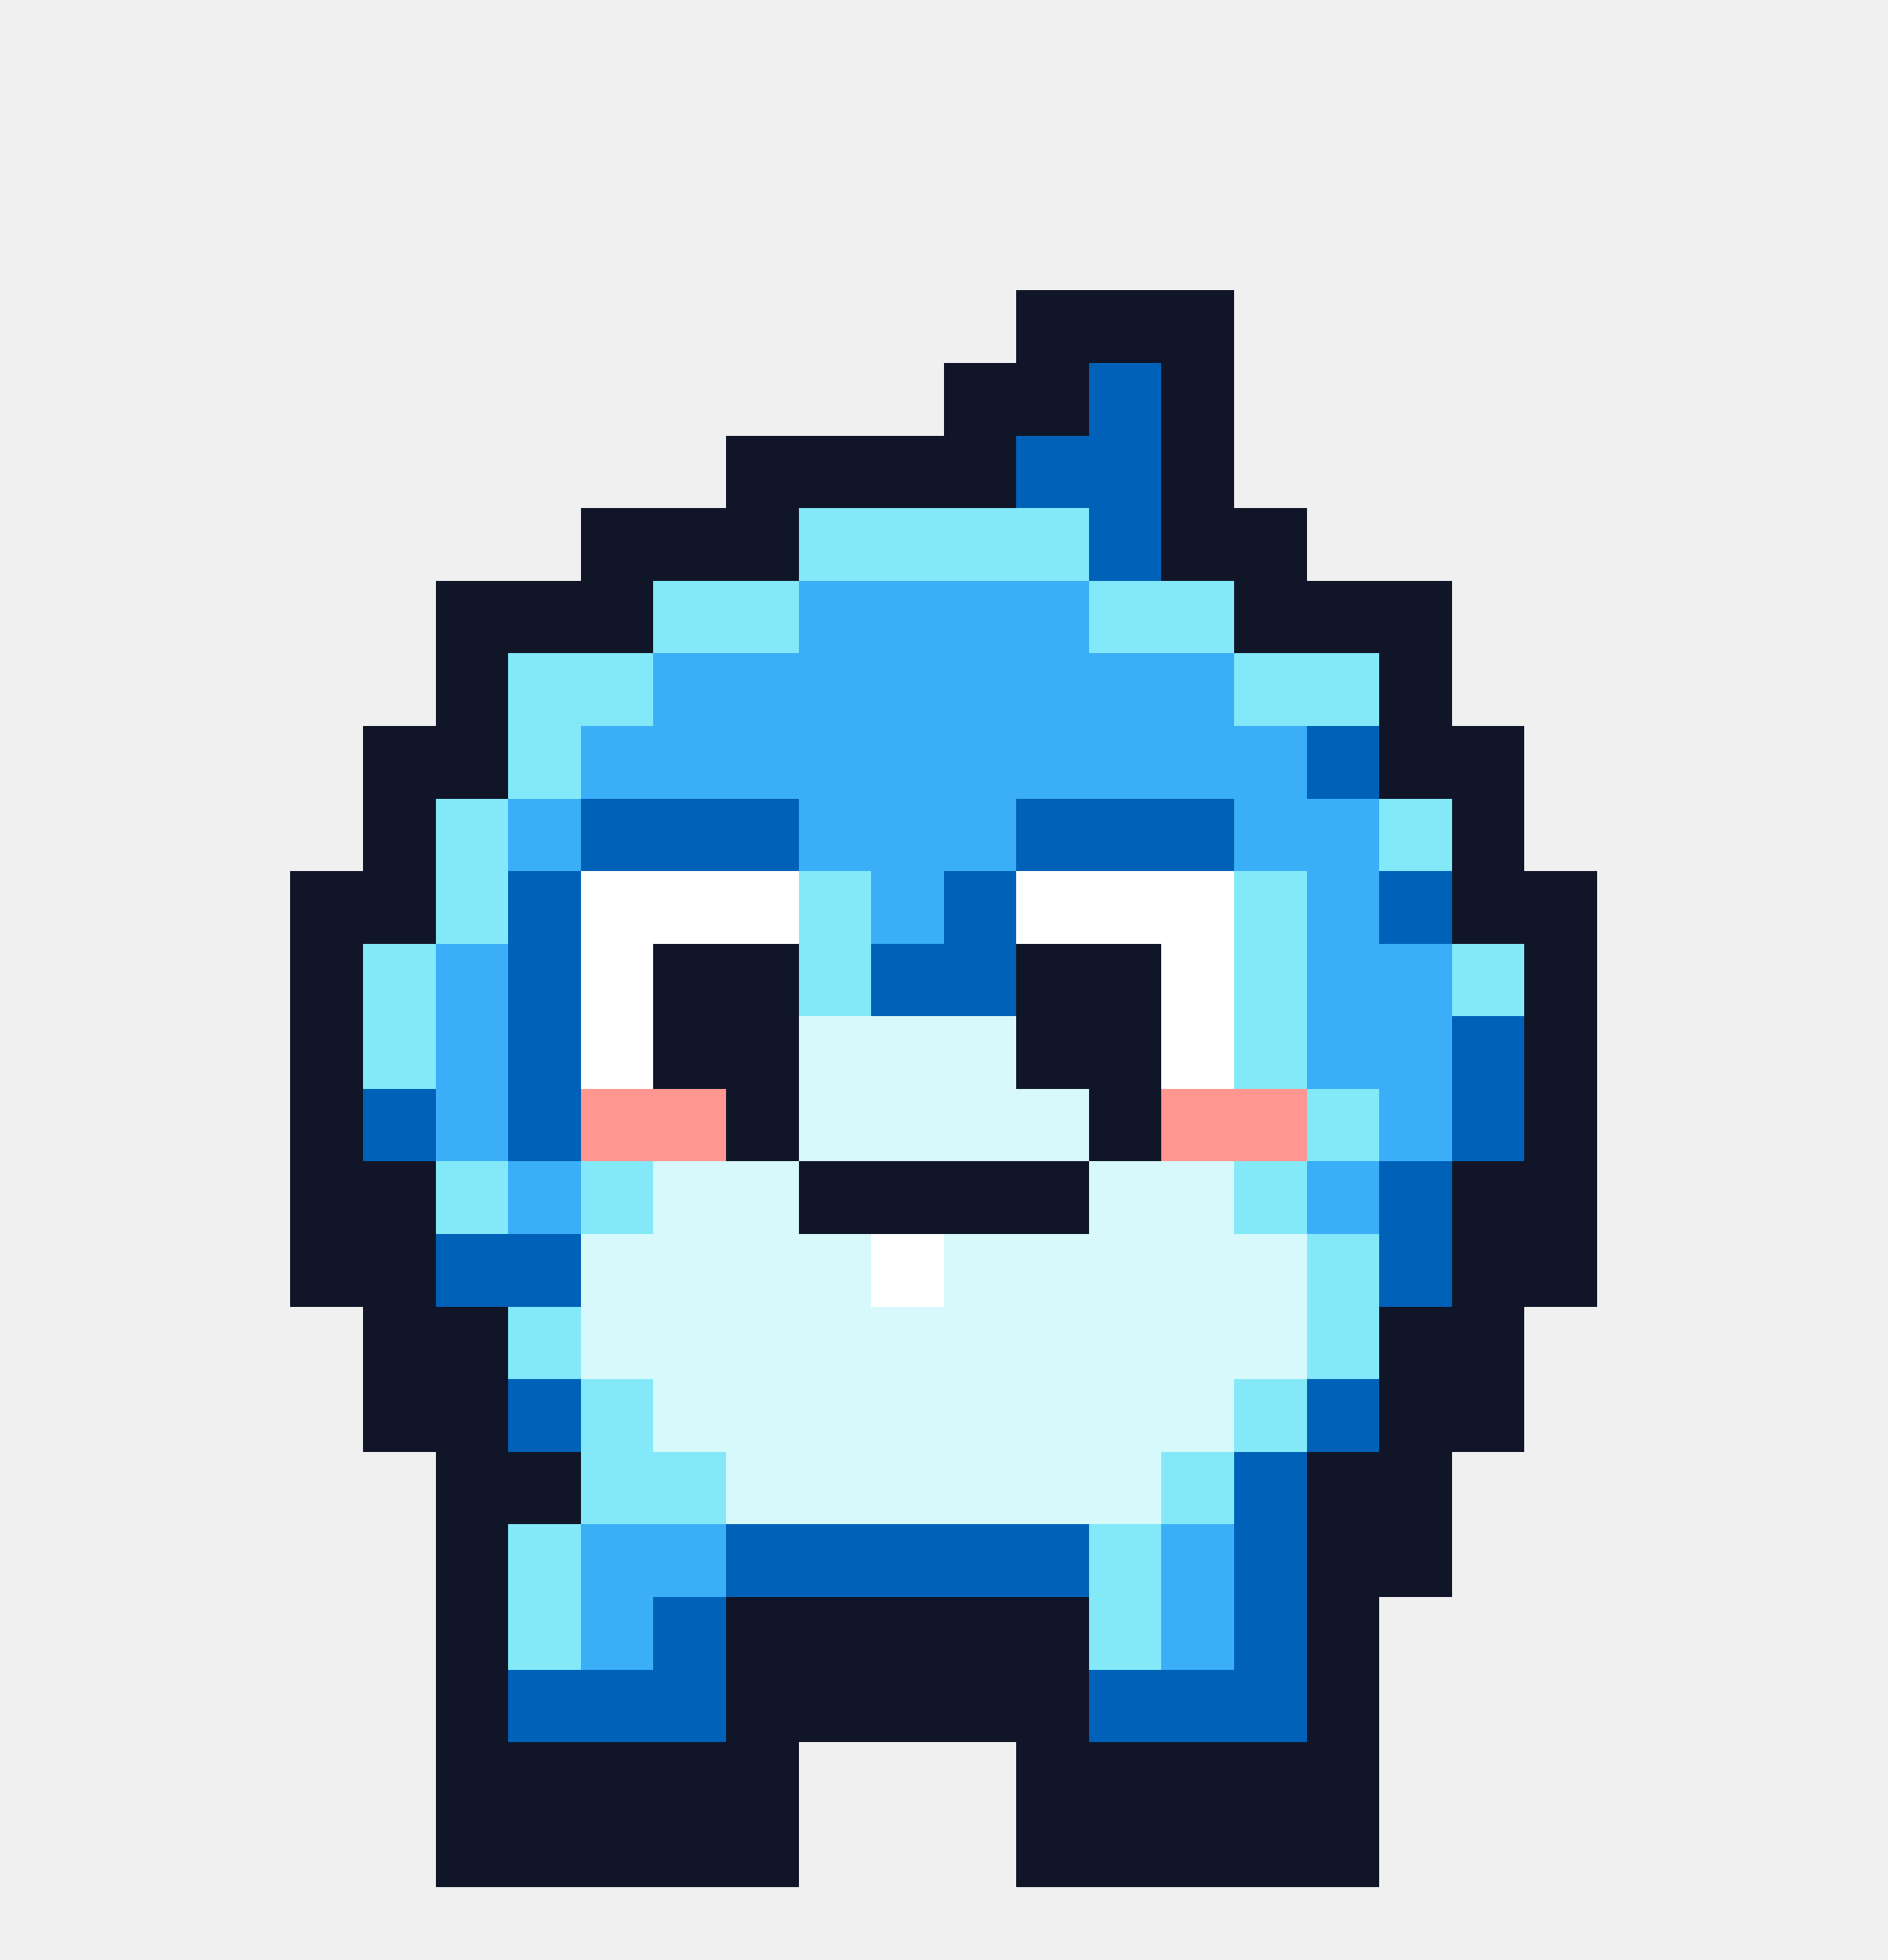
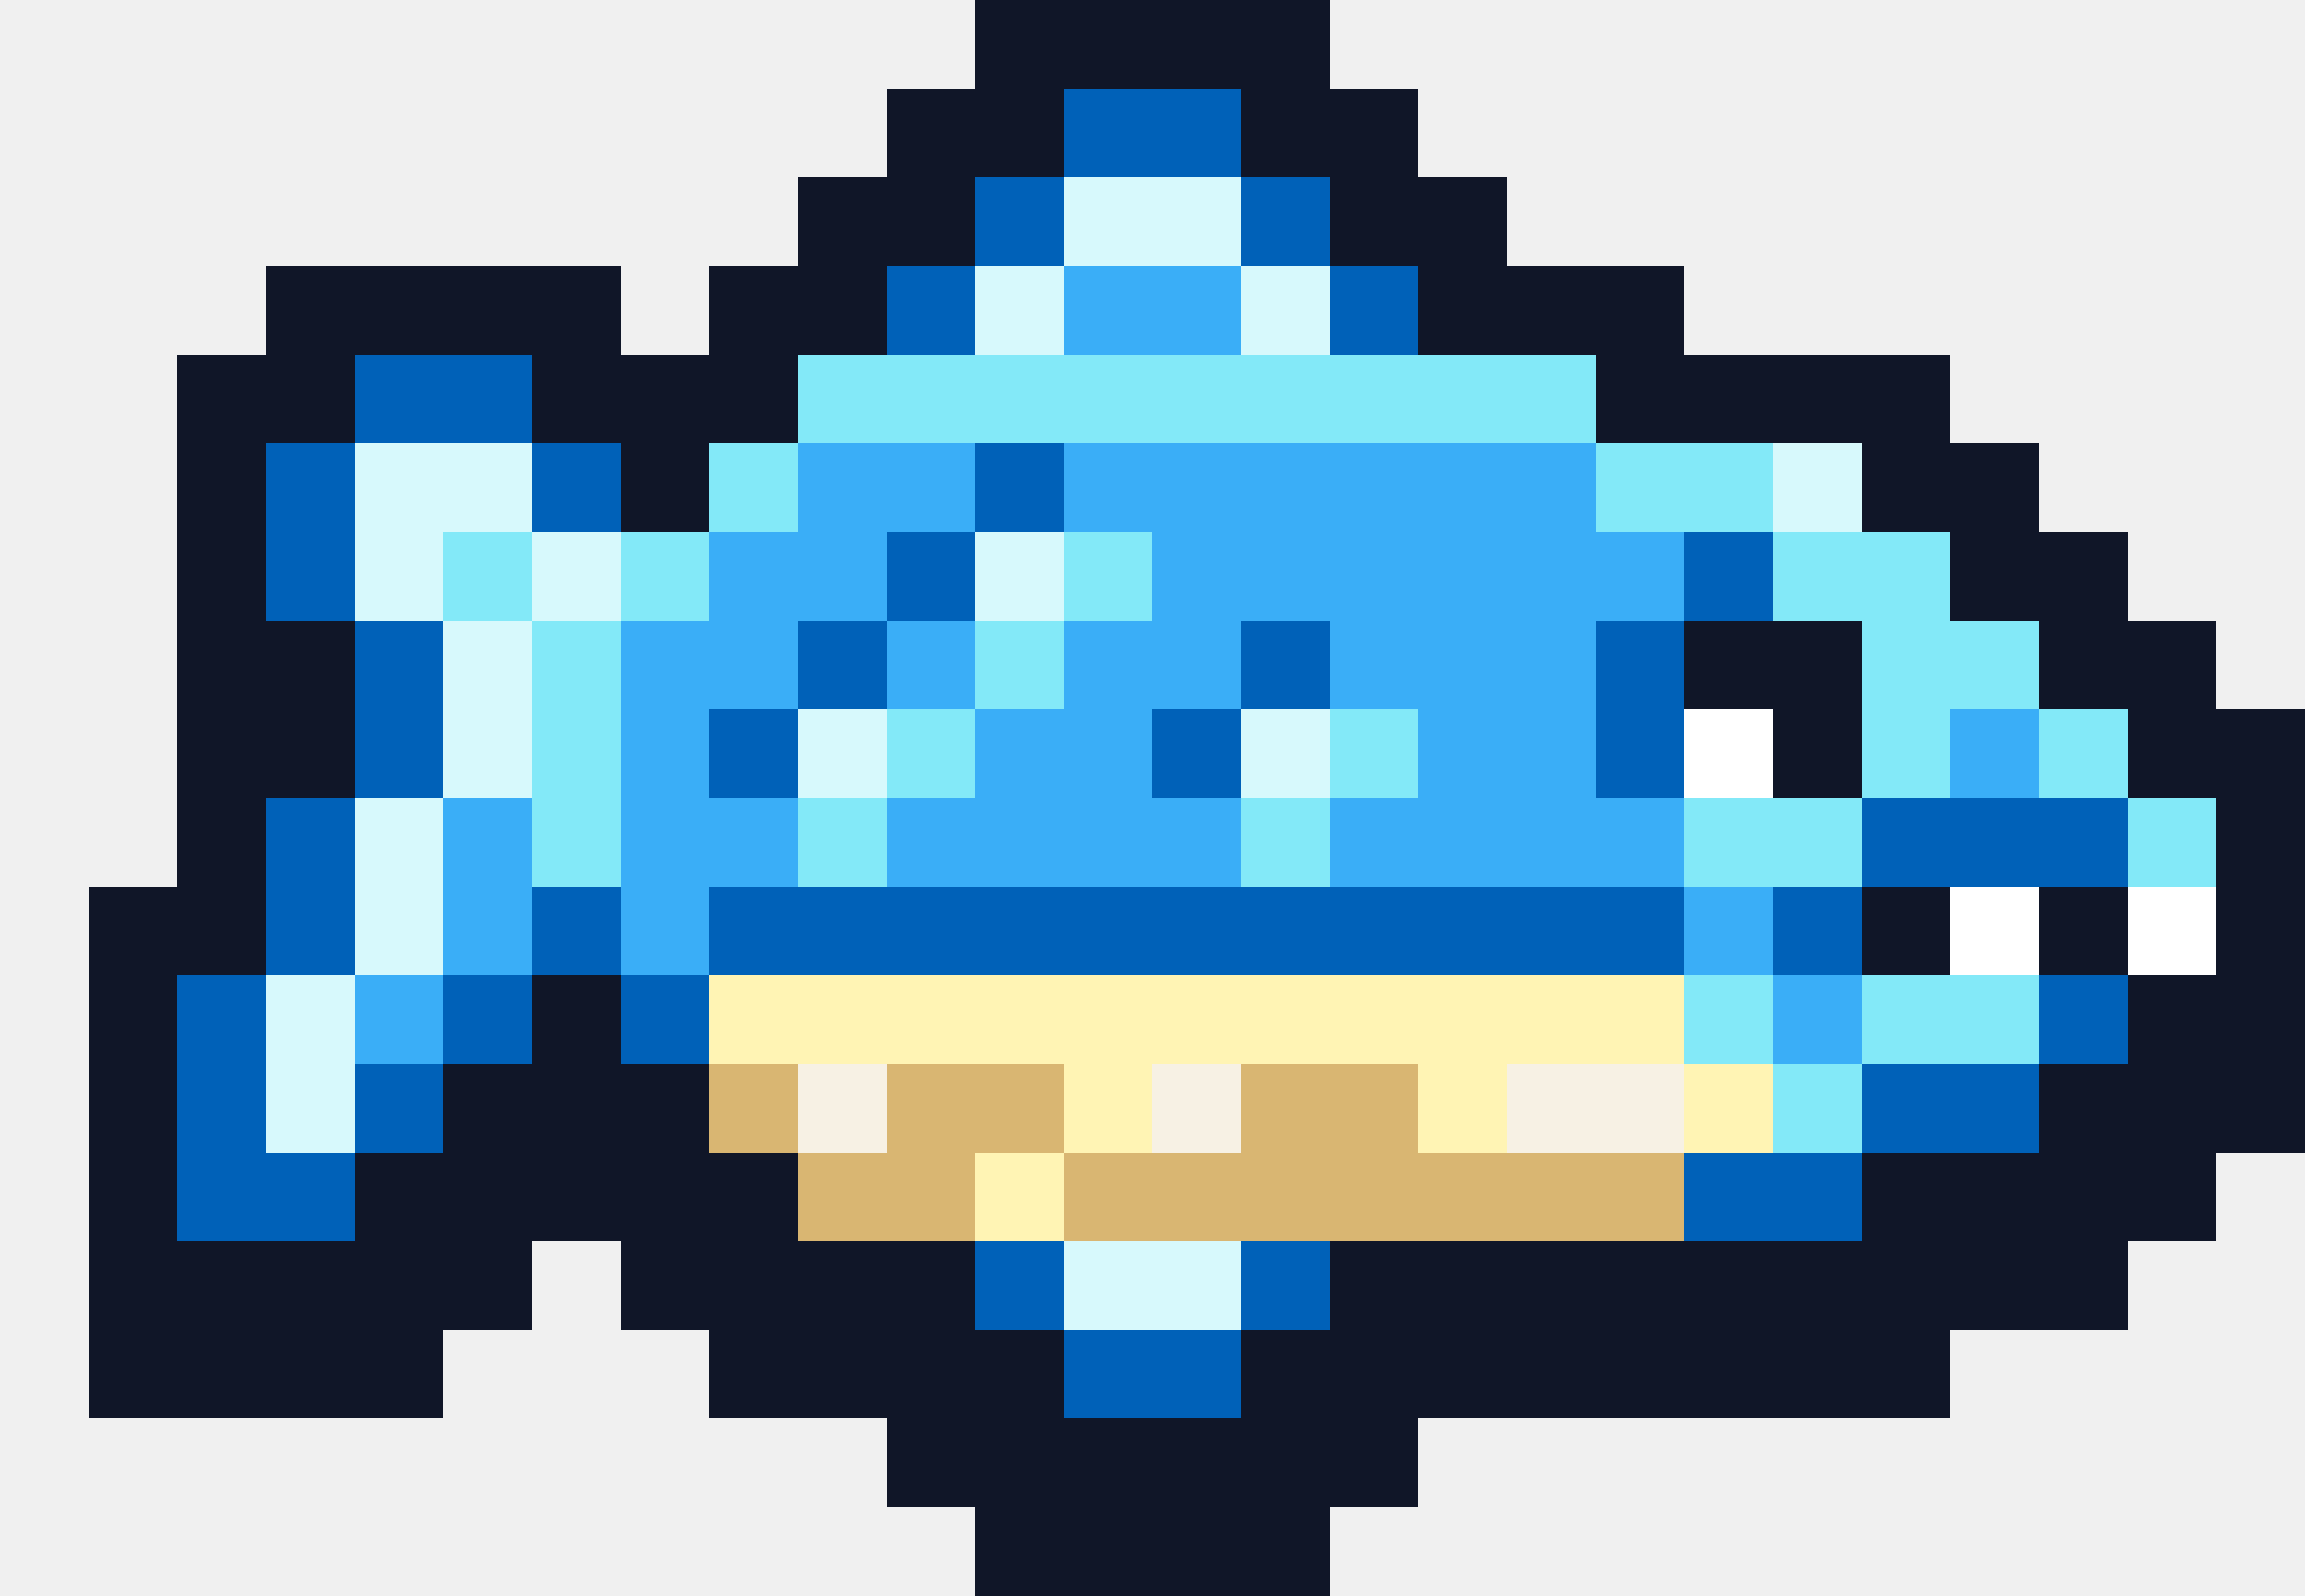
- <svg xmlns="http://www.w3.org/2000/svg" viewBox="0 0 26 27" width="104" height="108" shape-rendering="crispEdges" role="img">
-   <path fill="#101628" d="M14 4h3v1h-3zM13 5h2v1h-2zM16 5h1v1h-1zM10 6h4v1h-4zM16 6h1v1h-1zM8 7h3v1h-3zM16 7h2v1h-2zM6 8h3v1h-3zM17 8h3v1h-3zM6 9h1v1h-1zM19 9h1v1h-1zM5 10h2v1h-2zM19 10h2v1h-2zM5 11h1v1h-1zM20 11h1v1h-1zM4 12h2v1h-2zM20 12h2v1h-2zM4 13h1v1h-1zM9 13h2v1h-2zM14 13h2v1h-2zM21 13h1v1h-1zM4 14h1v1h-1zM9 14h2v1h-2zM14 14h2v1h-2zM21 14h1v1h-1zM4 15h1v1h-1zM10 15h1v1h-1zM15 15h1v1h-1zM21 15h1v1h-1zM4 16h2v1h-2zM11 16h4v1h-4zM20 16h2v1h-2zM4 17h2v1h-2zM20 17h2v1h-2zM5 18h2v1h-2zM19 18h2v1h-2zM5 19h2v1h-2zM19 19h2v1h-2zM6 20h2v1h-2zM18 20h2v1h-2zM6 21h1v1h-1zM18 21h2v1h-2zM6 22h1v1h-1zM10 22h5v1h-5zM18 22h1v1h-1zM6 23h1v1h-1zM10 23h5v1h-5zM18 23h1v1h-1zM6 24h5v1h-5zM14 24h5v1h-5zM6 25h5v1h-5zM14 25h5v1h-5z" />
-   <path fill="#0061b8" d="M15 5h1v1h-1zM14 6h2v1h-2zM15 7h1v1h-1zM18 10h1v1h-1zM8 11h3v1h-3zM14 11h3v1h-3zM7 12h1v1h-1zM13 12h1v1h-1zM19 12h1v1h-1zM7 13h1v1h-1zM12 13h2v1h-2zM7 14h1v1h-1zM20 14h1v1h-1zM5 15h1v1h-1zM7 15h1v1h-1zM20 15h1v1h-1zM19 16h1v1h-1zM6 17h2v1h-2zM19 17h1v1h-1zM7 19h1v1h-1zM18 19h1v1h-1zM17 20h1v1h-1zM10 21h5v1h-5zM17 21h1v1h-1zM9 22h1v1h-1zM17 22h1v1h-1zM7 23h3v1h-3zM15 23h3v1h-3z" />
-   <path fill="#83e9f8" d="M11 7h4v1h-4zM9 8h2v1h-2zM15 8h2v1h-2zM7 9h2v1h-2zM17 9h2v1h-2zM7 10h1v1h-1zM6 11h1v1h-1zM19 11h1v1h-1zM6 12h1v1h-1zM11 12h1v1h-1zM17 12h1v1h-1zM5 13h1v1h-1zM11 13h1v1h-1zM17 13h1v1h-1zM20 13h1v1h-1zM5 14h1v1h-1zM17 14h1v1h-1zM18 15h1v1h-1zM6 16h1v1h-1zM8 16h1v1h-1zM17 16h1v1h-1zM18 17h1v1h-1zM7 18h1v1h-1zM18 18h1v1h-1zM8 19h1v1h-1zM17 19h1v1h-1zM8 20h2v1h-2zM16 20h1v1h-1zM7 21h1v1h-1zM15 21h1v1h-1zM7 22h1v1h-1zM15 22h1v1h-1z" />
-   <path fill="#3aaef7" d="M11 8h4v1h-4zM9 9h8v1h-8zM8 10h10v1h-10zM7 11h1v1h-1zM11 11h3v1h-3zM17 11h2v1h-2zM12 12h1v1h-1zM18 12h1v1h-1zM6 13h1v1h-1zM18 13h2v1h-2zM6 14h1v1h-1zM18 14h2v1h-2zM6 15h1v1h-1zM19 15h1v1h-1zM7 16h1v1h-1zM18 16h1v1h-1zM8 21h2v1h-2zM16 21h1v1h-1zM8 22h1v1h-1zM16 22h1v1h-1z" />
-   <path fill="#ffffff" d="M8 12h3v1h-3zM14 12h3v1h-3zM8 13h1v1h-1zM16 13h1v1h-1zM8 14h1v1h-1zM16 14h1v1h-1zM12 17h1v1h-1z" />
-   <path fill="#d7f9fc" d="M11 14h3v1h-3zM11 15h4v1h-4zM9 16h2v1h-2zM15 16h2v1h-2zM8 17h4v1h-4zM13 17h5v1h-5zM8 18h10v1h-10zM9 19h8v1h-8zM10 20h6v1h-6z" />
-   <path fill="#ff9690" d="M8 15h2v1h-2zM16 15h2v1h-2z" />
+ <svg xmlns="http://www.w3.org/2000/svg" viewBox="0 0 26 18" width="104" height="72" shape-rendering="crispEdges" role="img">
+   <path fill="#101628" d="M11 0h4v1h-4zM10 1h2v1h-2zM14 1h2v1h-2zM9 2h2v1h-2zM15 2h2v1h-2zM3 3h4v1h-4zM8 3h2v1h-2zM16 3h3v1h-3zM2 4h2v1h-2zM6 4h3v1h-3zM18 4h4v1h-4zM2 5h1v1h-1zM7 5h1v1h-1zM21 5h2v1h-2zM2 6h1v1h-1zM22 6h2v1h-2zM2 7h2v1h-2zM19 7h2v1h-2zM23 7h2v1h-2zM2 8h2v1h-2zM20 8h1v1h-1zM24 8h2v1h-2zM2 9h1v1h-1zM25 9h1v1h-1zM1 10h2v1h-2zM21 10h1v1h-1zM23 10h1v1h-1zM25 10h1v1h-1zM1 11h1v1h-1zM6 11h1v1h-1zM24 11h2v1h-2zM1 12h1v1h-1zM5 12h3v1h-3zM23 12h3v1h-3zM1 13h1v1h-1zM4 13h5v1h-5zM21 13h4v1h-4zM1 14h5v1h-5zM7 14h4v1h-4zM15 14h9v1h-9zM1 15h4v1h-4zM8 15h4v1h-4zM14 15h8v1h-8zM10 16h6v1h-6zM11 17h4v1h-4z" />
+   <path fill="#0061b8" d="M12 1h2v1h-2zM11 2h1v1h-1zM14 2h1v1h-1zM10 3h1v1h-1zM15 3h1v1h-1zM4 4h2v1h-2zM3 5h1v1h-1zM6 5h1v1h-1zM11 5h1v1h-1zM3 6h1v1h-1zM10 6h1v1h-1zM19 6h1v1h-1zM4 7h1v1h-1zM9 7h1v1h-1zM14 7h1v1h-1zM18 7h1v1h-1zM4 8h1v1h-1zM8 8h1v1h-1zM13 8h1v1h-1zM18 8h1v1h-1zM3 9h1v1h-1zM21 9h3v1h-3zM3 10h1v1h-1zM6 10h1v1h-1zM8 10h11v1h-11zM20 10h1v1h-1zM2 11h1v1h-1zM5 11h1v1h-1zM7 11h1v1h-1zM23 11h1v1h-1zM2 12h1v1h-1zM4 12h1v1h-1zM21 12h2v1h-2zM2 13h2v1h-2zM19 13h2v1h-2zM11 14h1v1h-1zM14 14h1v1h-1zM12 15h2v1h-2z" />
+   <path fill="#d7f9fc" d="M12 2h2v1h-2zM11 3h1v1h-1zM14 3h1v1h-1zM4 5h2v1h-2zM20 5h1v1h-1zM4 6h1v1h-1zM6 6h1v1h-1zM11 6h1v1h-1zM5 7h1v1h-1zM5 8h1v1h-1zM9 8h1v1h-1zM14 8h1v1h-1zM4 9h1v1h-1zM4 10h1v1h-1zM3 11h1v1h-1zM3 12h1v1h-1zM12 14h2v1h-2z" />
+   <path fill="#3aaef7" d="M12 3h2v1h-2zM9 5h2v1h-2zM12 5h6v1h-6zM8 6h2v1h-2zM13 6h6v1h-6zM7 7h2v1h-2zM10 7h1v1h-1zM12 7h2v1h-2zM15 7h3v1h-3zM7 8h1v1h-1zM11 8h2v1h-2zM16 8h2v1h-2zM22 8h1v1h-1zM5 9h1v1h-1zM7 9h2v1h-2zM10 9h4v1h-4zM15 9h4v1h-4zM5 10h1v1h-1zM7 10h1v1h-1zM19 10h1v1h-1zM4 11h1v1h-1zM20 11h1v1h-1z" />
+   <path fill="#83e9f8" d="M9 4h9v1h-9zM8 5h1v1h-1zM18 5h2v1h-2zM5 6h1v1h-1zM7 6h1v1h-1zM12 6h1v1h-1zM20 6h2v1h-2zM6 7h1v1h-1zM11 7h1v1h-1zM21 7h2v1h-2zM6 8h1v1h-1zM10 8h1v1h-1zM15 8h1v1h-1zM21 8h1v1h-1zM23 8h1v1h-1zM6 9h1v1h-1zM9 9h1v1h-1zM14 9h1v1h-1zM19 9h2v1h-2zM24 9h1v1h-1zM19 11h1v1h-1zM21 11h2v1h-2zM20 12h1v1h-1z" />
+   <path fill="#ffffff" d="M19 8h1v1h-1zM22 10h1v1h-1zM24 10h1v1h-1z" />
+   <path fill="#fff4b4" d="M8 11h11v1h-11zM12 12h1v1h-1zM16 12h1v1h-1zM19 12h1v1h-1zM11 13h1v1h-1z" />
+   <path fill="#d9b672" d="M8 12h1v1h-1zM10 12h2v1h-2zM14 12h2v1h-2zM9 13h2v1h-2zM12 13h7v1h-7z" />
+   <path fill="#f7f1e4" d="M9 12h1v1h-1zM13 12h1v1h-1zM17 12h2v1h-2z" />
</svg>
